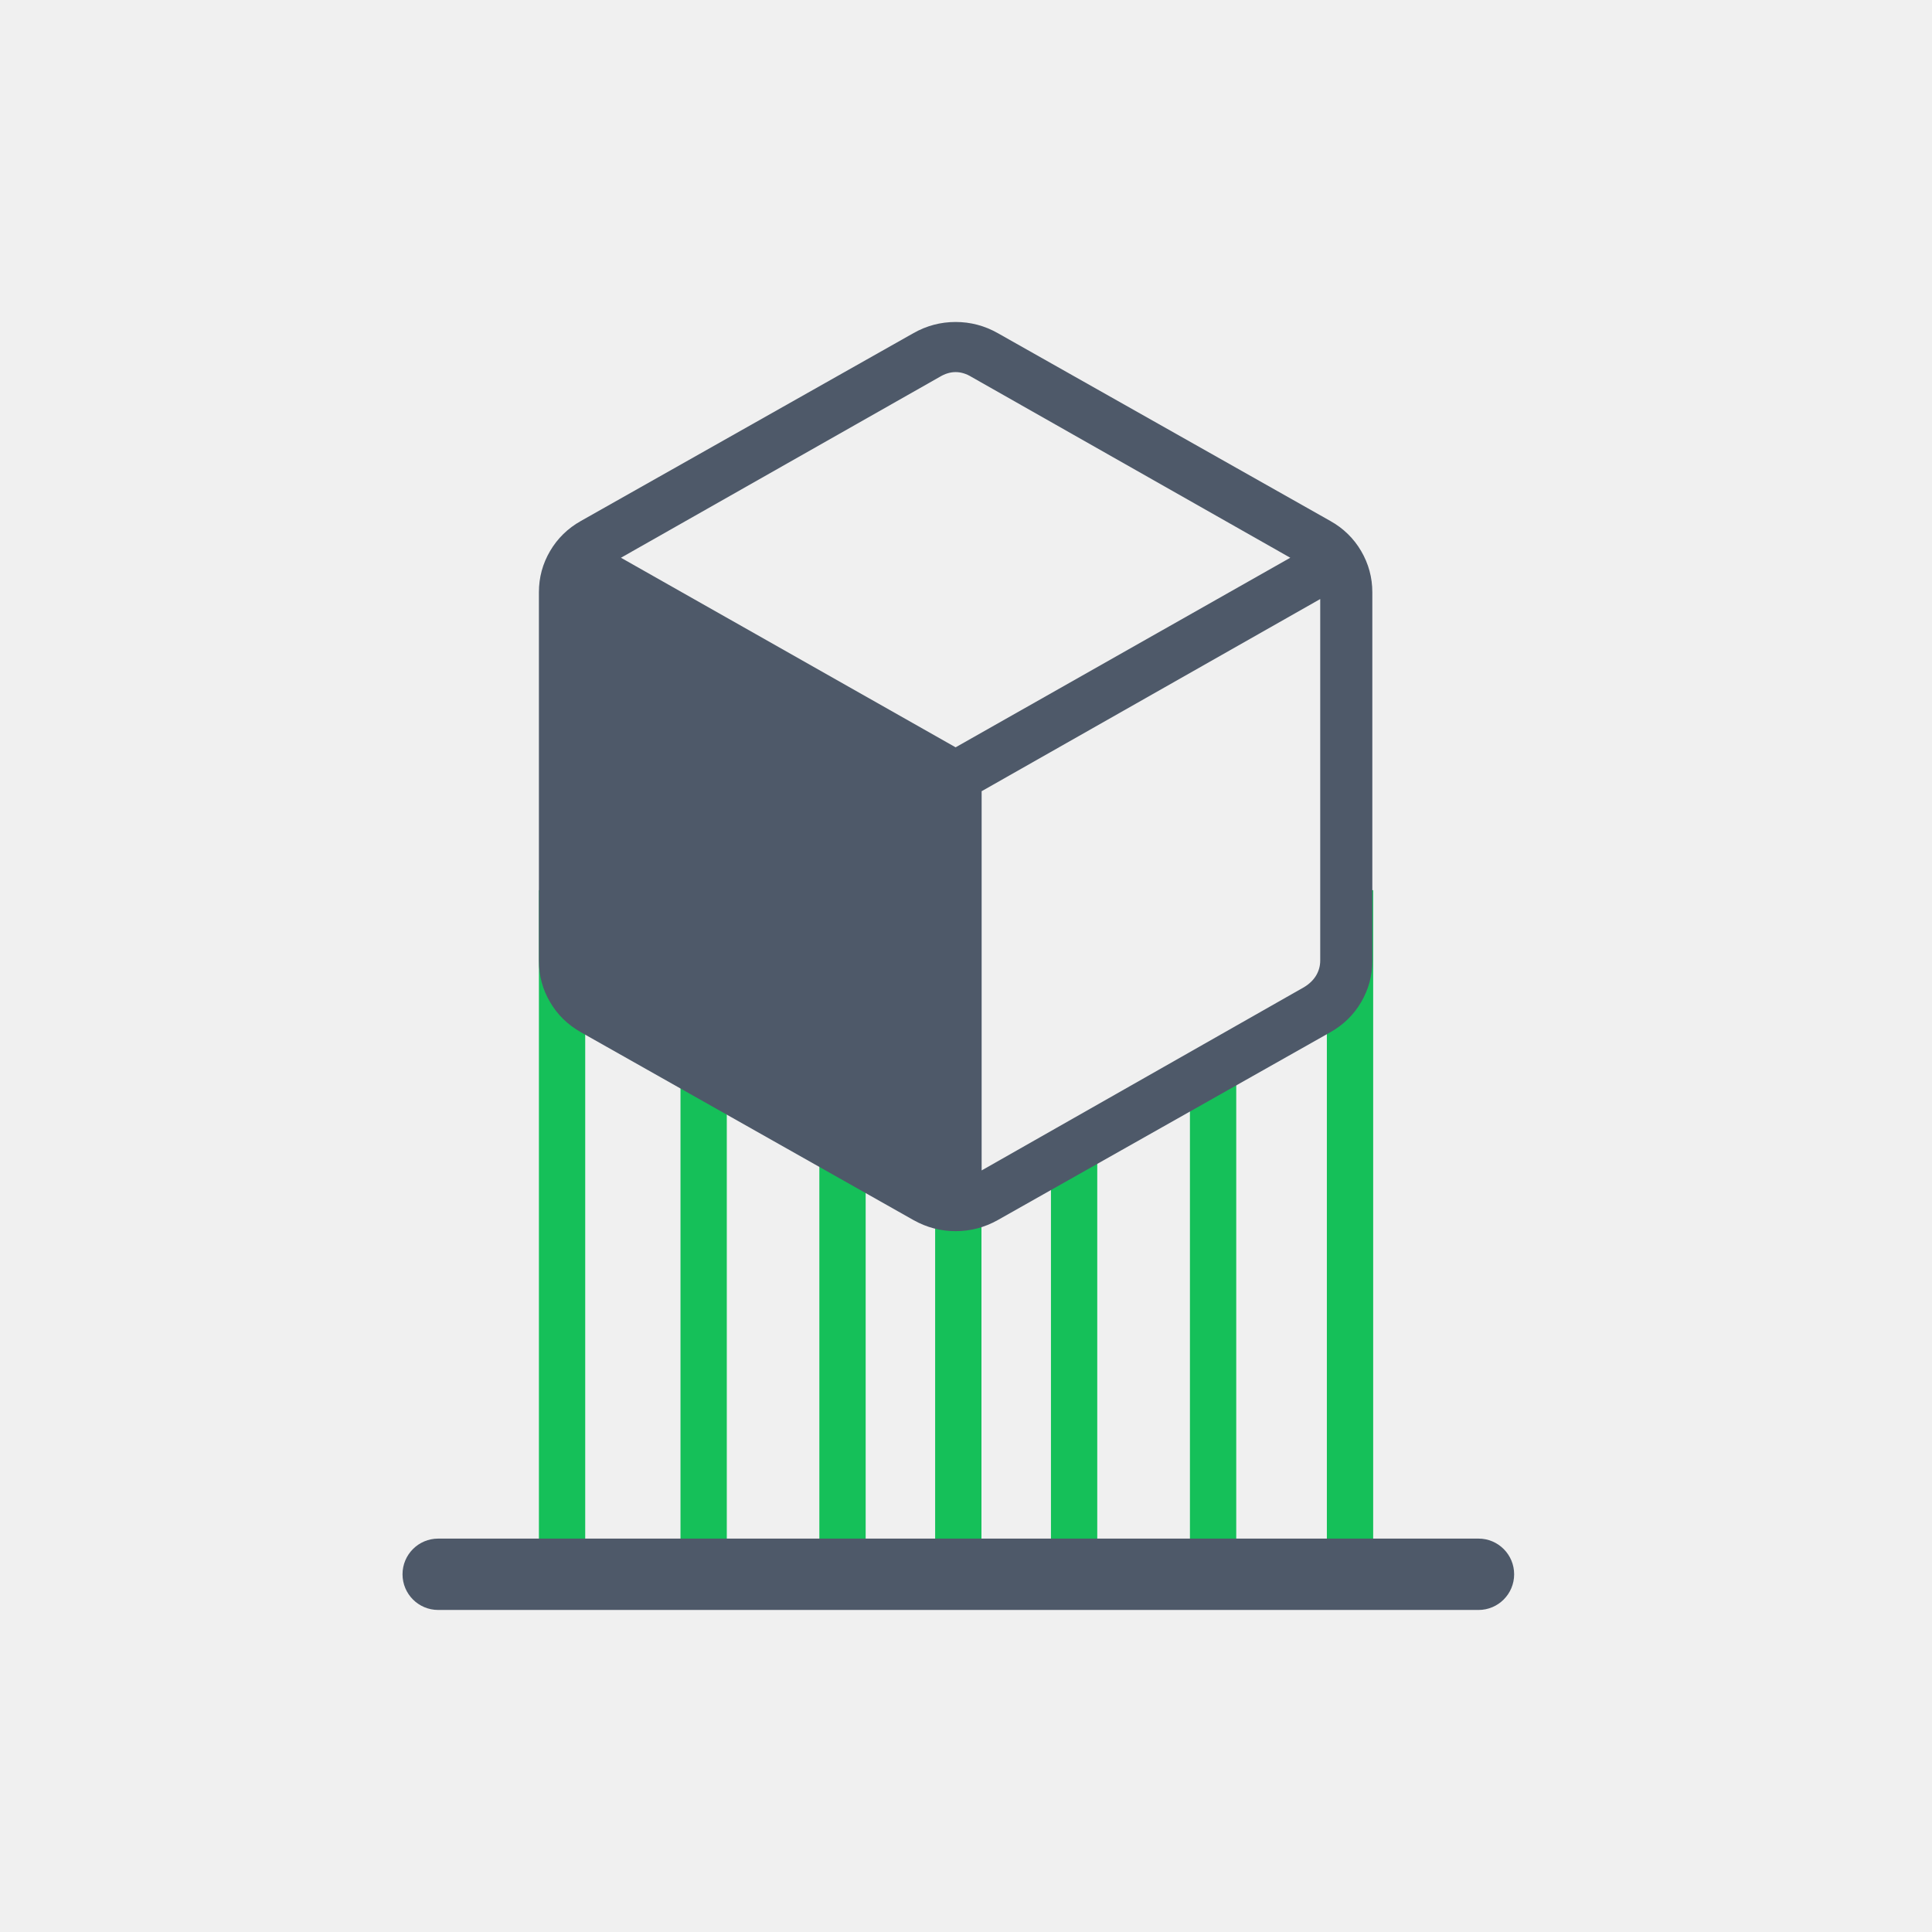
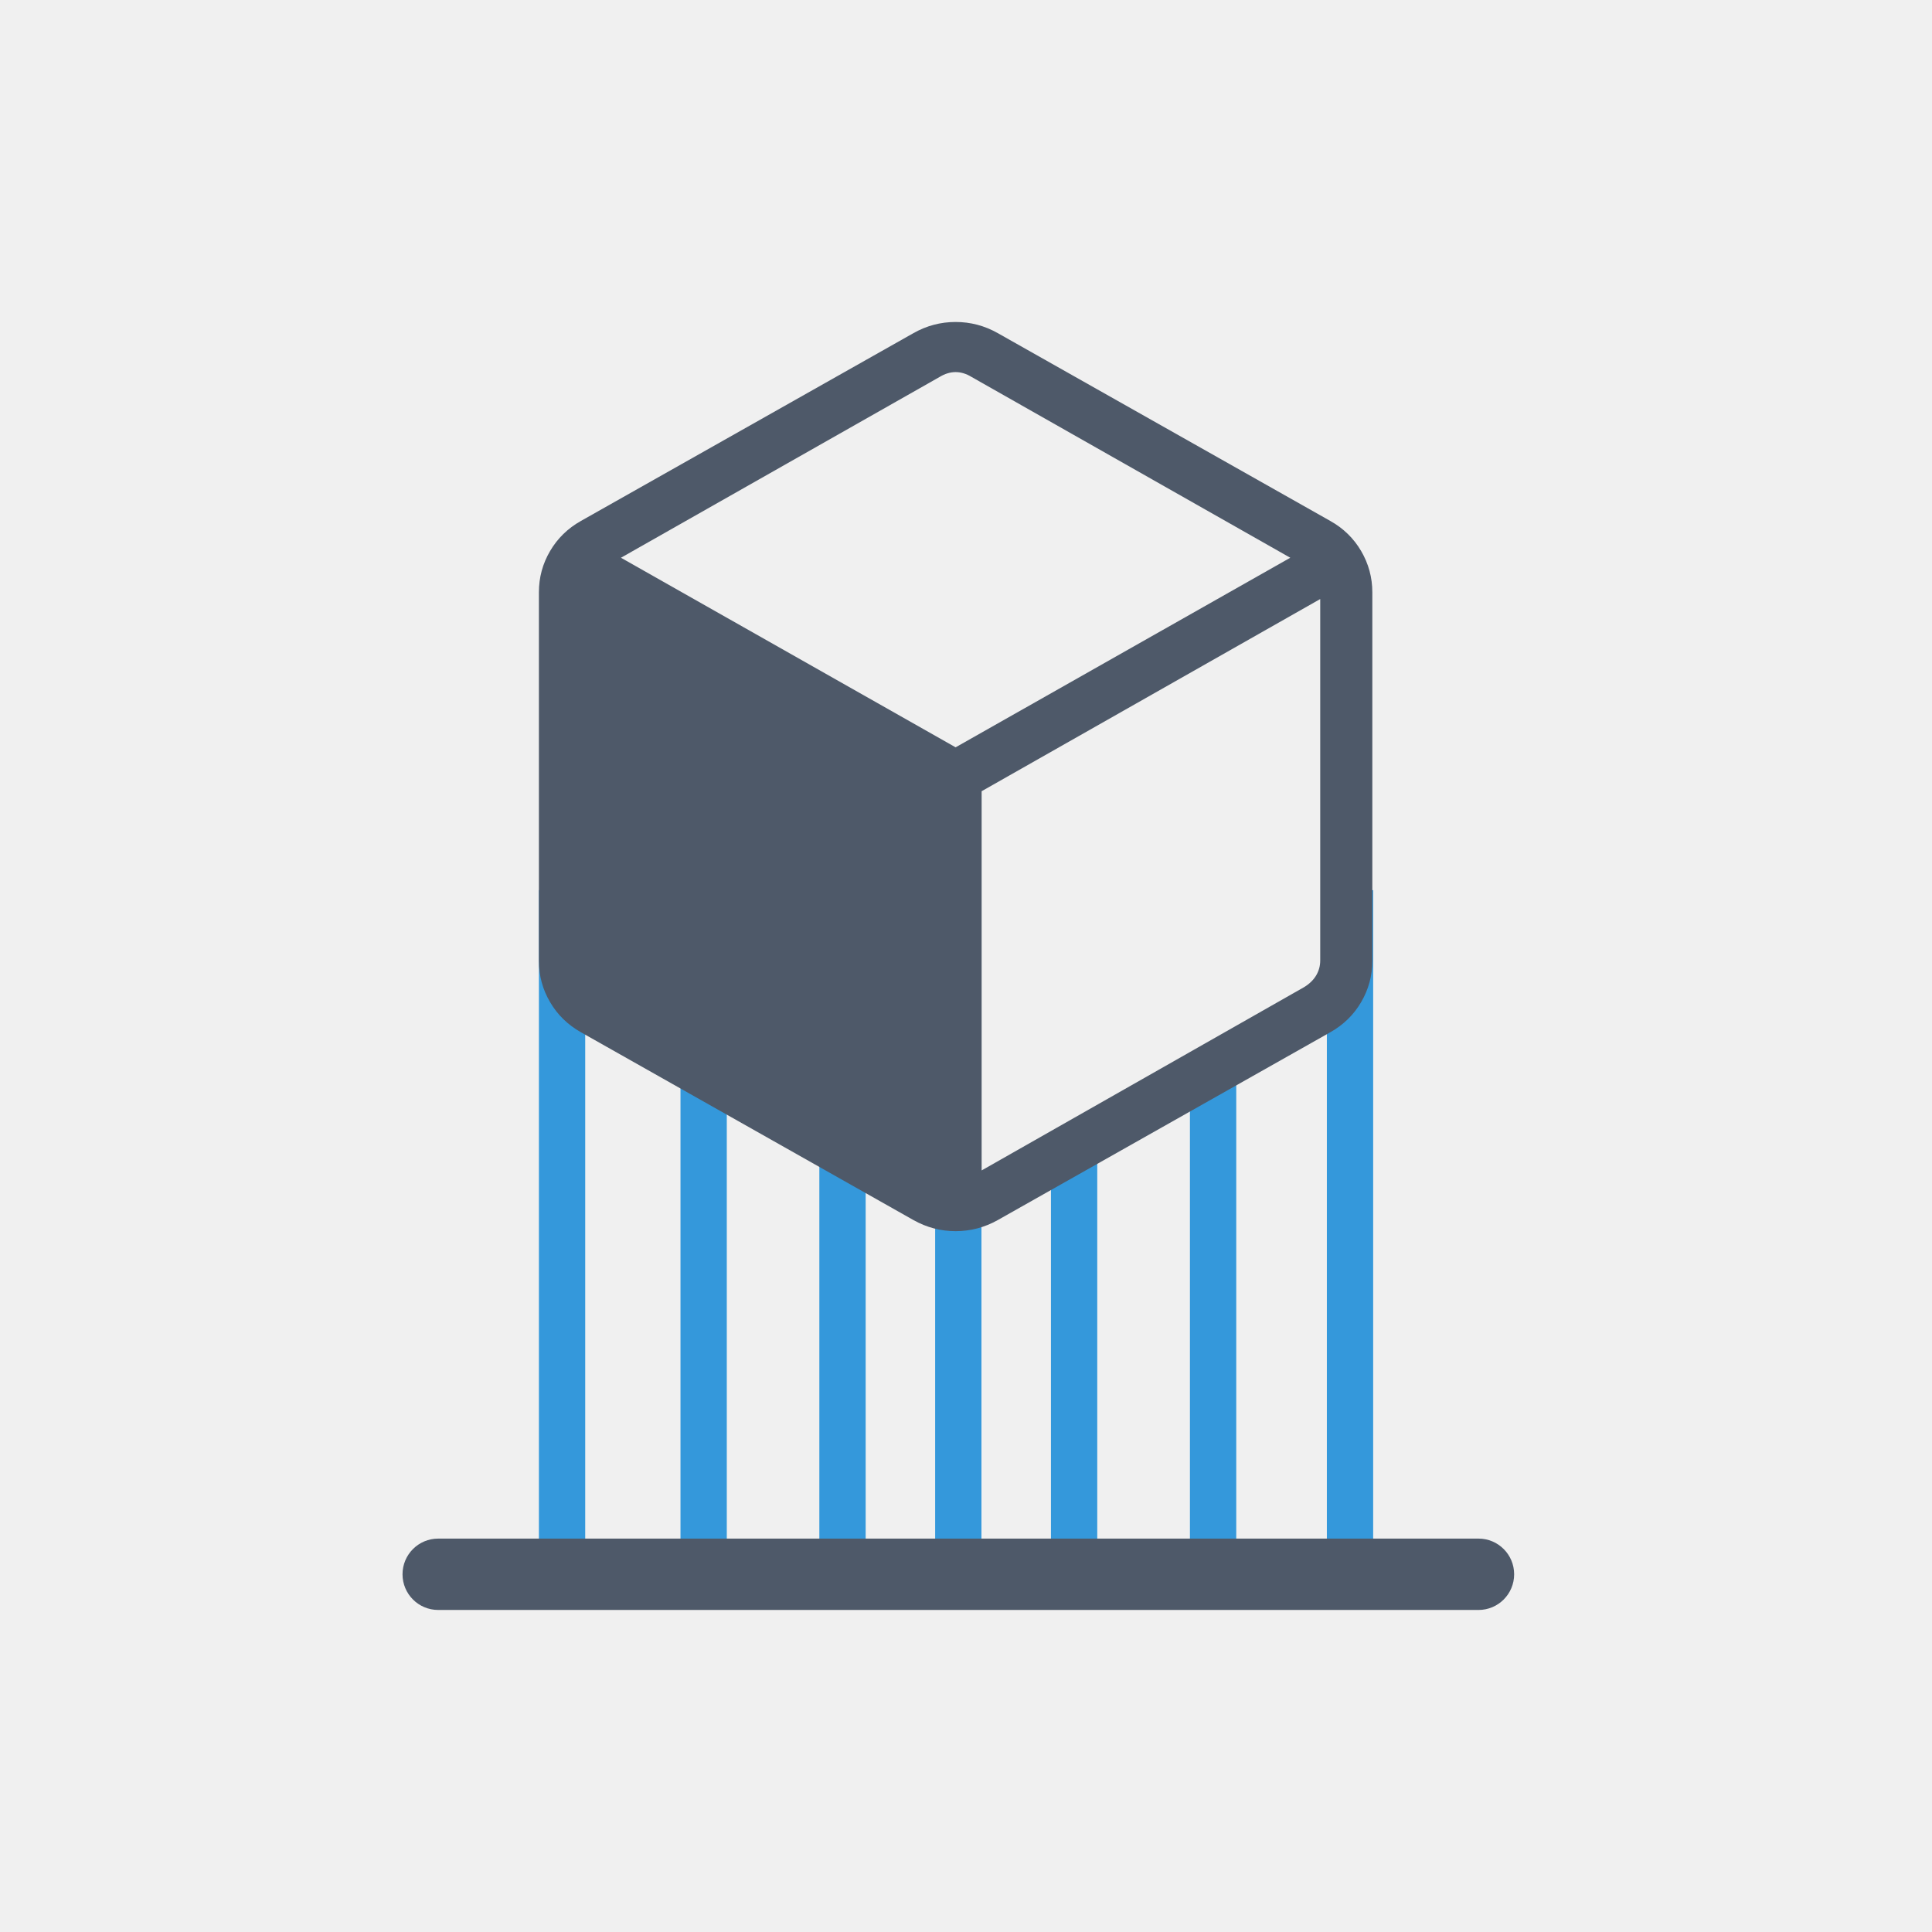
<svg xmlns="http://www.w3.org/2000/svg" width="32" height="32" viewBox="0 0 32 32" fill="none">
  <g id="Group 5124">
    <g id="Group 5123">
-       <rect id="Rectangle 3821" x="8.926" y="14.744" width="0.767" height="11.508" fill="#15C059" />
-       <rect id="Rectangle 3822" x="21.977" y="14.744" width="0.767" height="11.508" fill="#15C059" />
-       <rect id="Rectangle 3823" x="19.709" y="17.812" width="0.767" height="8.439" fill="#15C059" />
-       <path id="Rectangle 3824" d="M17.407 19.137H18.174V26.253H17.407L17.407 19.137Z" fill="#15C059" />
-       <path id="Rectangle 3825" d="M13.571 19.137H14.338V26.253H13.571V19.137Z" fill="#15C059" />
-       <path id="Rectangle 3827" d="M15.489 19.765H16.256V26.253H15.489V19.765Z" fill="#15C059" />
-       <rect id="Rectangle 3826" x="11.271" y="17.812" width="0.767" height="8.439" fill="#15C059" />
+       <rect id="Rectangle 3821" x="8.926" y="14.744" width="0.767" height="11.508" fill="#3498DB" />
+       <rect id="Rectangle 3822" x="21.977" y="14.744" width="0.767" height="11.508" fill="#3498DB" />
+       <rect id="Rectangle 3823" x="19.709" y="17.812" width="0.767" height="8.439" fill="#3498DB" />
+       <path id="Rectangle 3824" d="M17.407 19.137H18.174V26.253H17.407L17.407 19.137Z" fill="#3498DB" />
+       <path id="Rectangle 3825" d="M13.571 19.137H14.338V26.253H13.571V19.137Z" fill="#3498DB" />
+       <path id="Rectangle 3827" d="M15.489 19.765H16.256V26.253H15.489V19.765Z" fill="#3498DB" />
+       <rect id="Rectangle 3826" x="11.271" y="17.812" width="0.767" height="8.439" fill="#3498DB" />
      <g id="æ·è´ 2">
        <g id="Clip path group">
          <mask id="mask0_3842_450088" style="mask-type:luminance" maskUnits="userSpaceOnUse" x="6" y="25" width="20" height="2">
            <g id="clip">
              <path id="fill" d="M24.489 25.484H7.258C6.931 25.484 6.667 25.749 6.667 26.075C6.667 26.401 6.931 26.666 7.258 26.666H24.489C24.815 26.666 25.079 26.401 25.079 26.075C25.079 25.749 24.815 25.484 24.489 25.484Z" fill="white" />
            </g>
          </mask>
          <g mask="url(#mask0_3842_450088)">
            <path id="Vector" d="M6.667 25.975H25.079M24.389 25.484V26.666M25.079 26.175H6.667M7.357 26.666V25.484" stroke="#4E5969" stroke-width="1.8" />
          </g>
        </g>
      </g>
      <path id="Vector_2" d="M16.259 19.386L21.602 16.349C21.69 16.295 21.756 16.23 21.801 16.154C21.845 16.078 21.867 15.997 21.867 15.91V9.922L16.259 13.105V19.386ZM15.828 12.378L21.371 9.238L16.093 6.244C16.005 6.19 15.916 6.163 15.828 6.163C15.739 6.163 15.651 6.19 15.562 6.244L10.285 9.238L15.828 12.378ZM9.623 17.098C9.405 16.975 9.234 16.809 9.111 16.598C8.987 16.388 8.926 16.16 8.926 15.915V9.81C8.926 9.565 8.987 9.338 9.111 9.127C9.234 8.917 9.405 8.75 9.623 8.628L15.131 5.517C15.349 5.394 15.581 5.333 15.828 5.333C16.074 5.333 16.307 5.394 16.525 5.517L22.033 8.628C22.251 8.75 22.422 8.917 22.545 9.127C22.668 9.338 22.73 9.565 22.73 9.81V15.915C22.73 16.16 22.668 16.388 22.545 16.598C22.422 16.809 22.251 16.975 22.033 17.098L16.525 20.209C16.307 20.331 16.074 20.392 15.828 20.392C15.581 20.392 15.349 20.331 15.131 20.209L9.623 17.098Z" fill="#4E5969" />
    </g>
  </g>
</svg>
